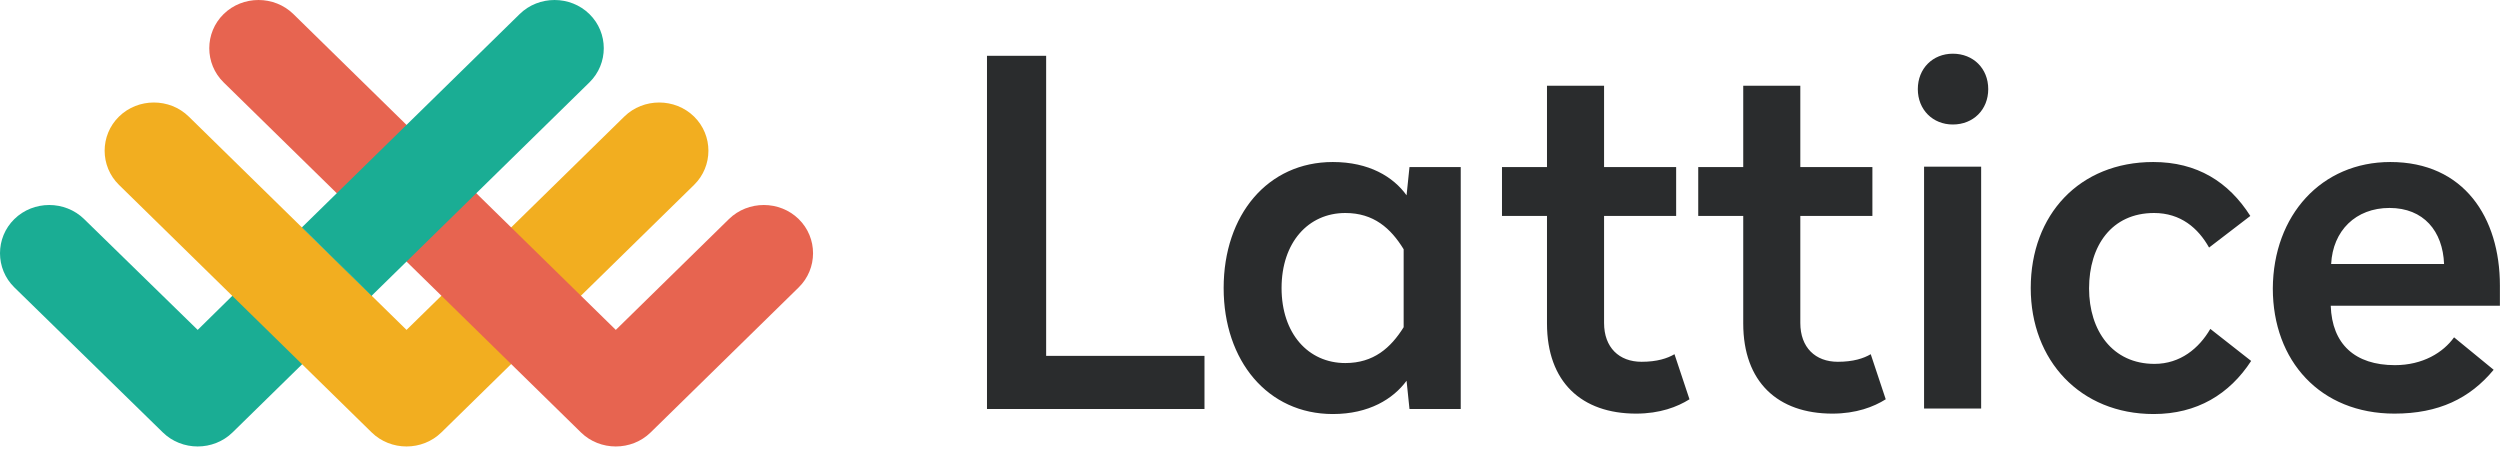
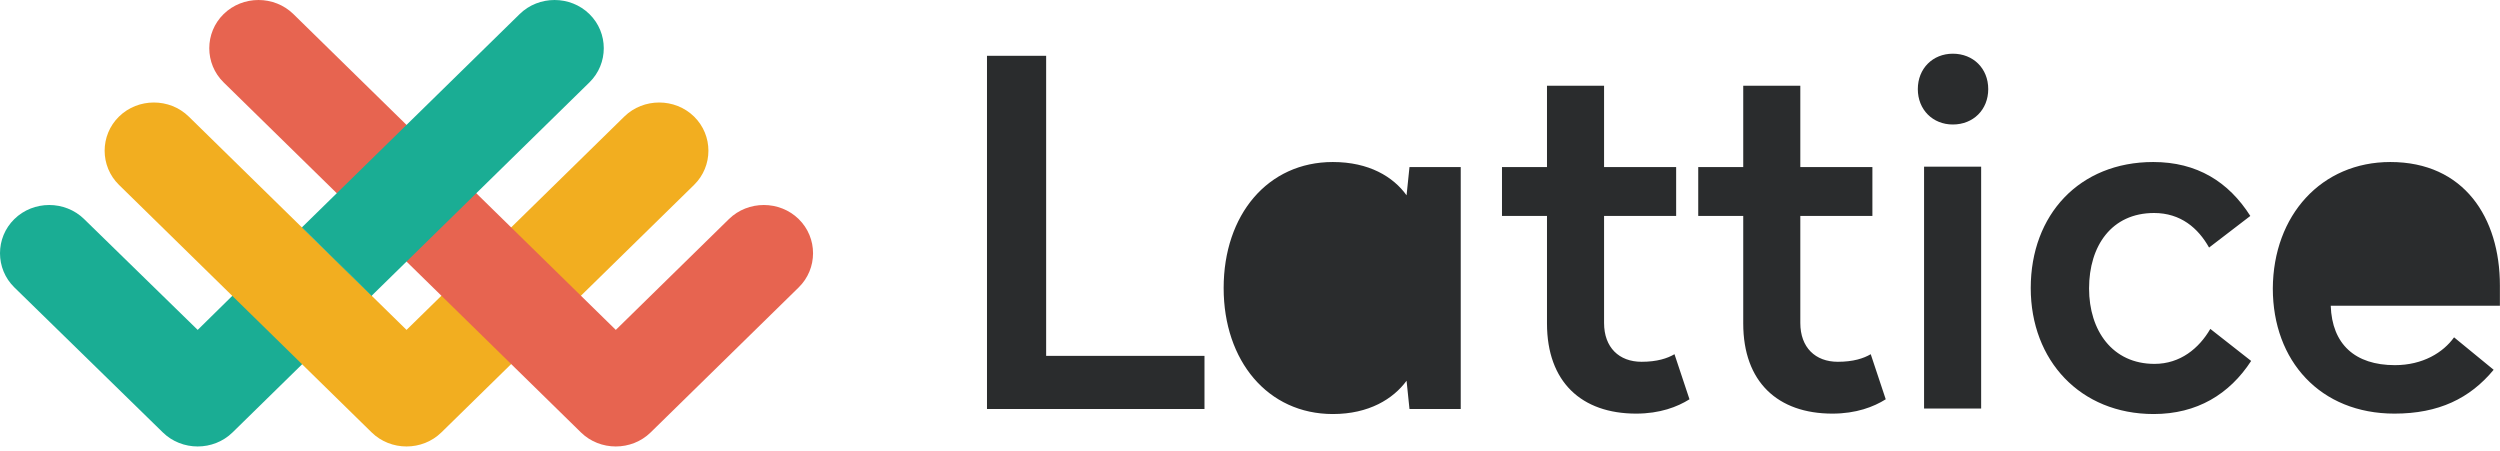
<svg xmlns="http://www.w3.org/2000/svg" width="150" height="27" viewBox="0 0 150 27" fill="none">
  <path d="M11.861 19.794L5.047 13.144C3.898 12.019 2.01 12.019 0.861 13.144C-0.287 14.269 -0.287 16.119 0.861 17.244L9.768 25.944C10.916 27.069 12.805 27.069 13.954 25.944L22.324 17.744L18.113 13.644L11.861 19.794Z" fill="#1AAD94" />
  <path d="M37.458 6.994L24.392 19.794L11.325 6.994C10.177 5.869 8.288 5.869 7.14 6.994C5.991 8.119 5.991 9.969 7.14 11.094L22.299 25.944C23.448 27.069 25.336 27.069 26.484 25.944L41.644 11.094C42.792 9.969 42.792 8.119 41.644 6.994C40.495 5.869 38.607 5.869 37.458 6.994Z" fill="#F2AE20" />
  <path d="M47.922 17.244L39.04 25.944C37.892 27.069 36.003 27.069 34.855 25.944L13.418 4.944C12.269 3.819 12.269 1.969 13.418 0.844C14.566 -0.281 16.454 -0.281 17.603 0.844L36.948 19.794L43.736 13.144C44.885 12.019 46.773 12.019 47.922 13.144C49.07 14.269 49.07 16.119 47.922 17.244Z" fill="#E76450" />
  <path d="M35.365 0.844C34.217 -0.281 32.328 -0.281 31.18 0.844L18.113 13.644L22.299 17.744L35.365 4.944C36.514 3.819 36.514 1.969 35.365 0.844Z" fill="#1AAD94" />
-   <path fill-rule="evenodd" clip-rule="evenodd" d="M117.169 3.222C115.969 3.222 115.069 4.107 115.069 5.346C115.069 6.585 115.969 7.47 117.169 7.47C118.394 7.47 119.294 6.585 119.294 5.346C119.294 4.107 118.394 3.222 117.169 3.222ZM59.219 3.348H62.769V21.353H72.269V24.539H59.219V3.348ZM84.394 11.718C83.594 10.606 82.144 9.721 79.969 9.721C76.069 9.721 73.419 12.881 73.419 17.282C73.419 21.656 76.069 24.842 79.969 24.842C82.144 24.842 83.594 23.932 84.394 22.845L84.569 24.539H87.644V10.024H84.569L84.394 11.718ZM80.719 12.78C78.494 12.78 76.894 14.55 76.894 17.282C76.894 20.012 78.494 21.783 80.719 21.783C82.419 21.783 83.444 20.872 84.219 19.633V14.955C83.444 13.691 82.419 12.78 80.719 12.78ZM92.819 5.144H96.244V10.024H100.569V12.957H96.244V19.38C96.244 20.847 97.144 21.707 98.494 21.707C99.419 21.707 100.044 21.504 100.469 21.252L101.369 23.957C100.644 24.413 99.594 24.817 98.169 24.817C94.894 24.817 92.819 22.921 92.819 19.406V12.957H90.119V10.024H92.819V5.144ZM108.019 5.144H104.594V10.024H101.894V12.957H104.594V19.406C104.594 22.921 106.669 24.817 109.944 24.817C111.369 24.817 112.419 24.413 113.144 23.957L112.244 21.252C111.819 21.504 111.194 21.707 110.269 21.707C108.919 21.707 108.019 20.847 108.019 19.38V12.957H112.344V10.024H108.019V5.144ZM115.444 9.999H118.869V24.514H115.444V9.999ZM121.844 17.282C121.844 12.881 124.769 9.721 129.194 9.721C131.819 9.721 133.719 10.909 135.019 12.957L132.544 14.854C131.894 13.691 130.844 12.78 129.244 12.78C126.694 12.78 125.344 14.753 125.344 17.307C125.344 19.835 126.744 21.833 129.269 21.833C130.819 21.833 131.944 20.898 132.619 19.734L135.069 21.656C133.769 23.654 131.819 24.842 129.219 24.842C124.819 24.842 121.844 21.631 121.844 17.282ZM143.419 9.721C147.844 9.721 149.994 13.059 149.994 17.13V18.343H139.844C139.919 20.645 141.294 21.909 143.694 21.909C145.369 21.909 146.594 21.15 147.244 20.24L149.619 22.187C148.194 23.907 146.319 24.817 143.669 24.817C139.219 24.817 136.369 21.656 136.369 17.307C136.394 12.907 139.294 9.721 143.419 9.721ZM139.869 15.84C139.969 13.842 141.344 12.477 143.369 12.477C145.419 12.477 146.569 13.868 146.644 15.84H139.869Z" fill="#2A2C2D" />
+   <path fillRule="evenodd" clipRule="evenodd" d="M117.169 3.222C115.969 3.222 115.069 4.107 115.069 5.346C115.069 6.585 115.969 7.47 117.169 7.47C118.394 7.47 119.294 6.585 119.294 5.346C119.294 4.107 118.394 3.222 117.169 3.222ZM59.219 3.348H62.769V21.353H72.269V24.539H59.219V3.348ZM84.394 11.718C83.594 10.606 82.144 9.721 79.969 9.721C76.069 9.721 73.419 12.881 73.419 17.282C73.419 21.656 76.069 24.842 79.969 24.842C82.144 24.842 83.594 23.932 84.394 22.845L84.569 24.539H87.644V10.024H84.569L84.394 11.718ZM80.719 12.78C78.494 12.78 76.894 14.55 76.894 17.282C76.894 20.012 78.494 21.783 80.719 21.783C82.419 21.783 83.444 20.872 84.219 19.633V14.955C83.444 13.691 82.419 12.78 80.719 12.78ZM92.819 5.144H96.244V10.024H100.569V12.957H96.244V19.38C96.244 20.847 97.144 21.707 98.494 21.707C99.419 21.707 100.044 21.504 100.469 21.252L101.369 23.957C100.644 24.413 99.594 24.817 98.169 24.817C94.894 24.817 92.819 22.921 92.819 19.406V12.957H90.119V10.024H92.819V5.144ZM108.019 5.144H104.594V10.024H101.894V12.957H104.594V19.406C104.594 22.921 106.669 24.817 109.944 24.817C111.369 24.817 112.419 24.413 113.144 23.957L112.244 21.252C111.819 21.504 111.194 21.707 110.269 21.707C108.919 21.707 108.019 20.847 108.019 19.38V12.957H112.344V10.024H108.019V5.144ZM115.444 9.999H118.869V24.514H115.444V9.999ZM121.844 17.282C121.844 12.881 124.769 9.721 129.194 9.721C131.819 9.721 133.719 10.909 135.019 12.957L132.544 14.854C131.894 13.691 130.844 12.78 129.244 12.78C126.694 12.78 125.344 14.753 125.344 17.307C125.344 19.835 126.744 21.833 129.269 21.833C130.819 21.833 131.944 20.898 132.619 19.734L135.069 21.656C133.769 23.654 131.819 24.842 129.219 24.842C124.819 24.842 121.844 21.631 121.844 17.282ZM143.419 9.721C147.844 9.721 149.994 13.059 149.994 17.13V18.343H139.844C139.919 20.645 141.294 21.909 143.694 21.909C145.369 21.909 146.594 21.15 147.244 20.24L149.619 22.187C148.194 23.907 146.319 24.817 143.669 24.817C139.219 24.817 136.369 21.656 136.369 17.307C136.394 12.907 139.294 9.721 143.419 9.721ZM139.869 15.84C139.969 13.842 141.344 12.477 143.369 12.477C145.419 12.477 146.569 13.868 146.644 15.84H139.869Z" fill="#2A2C2D" />
</svg>
